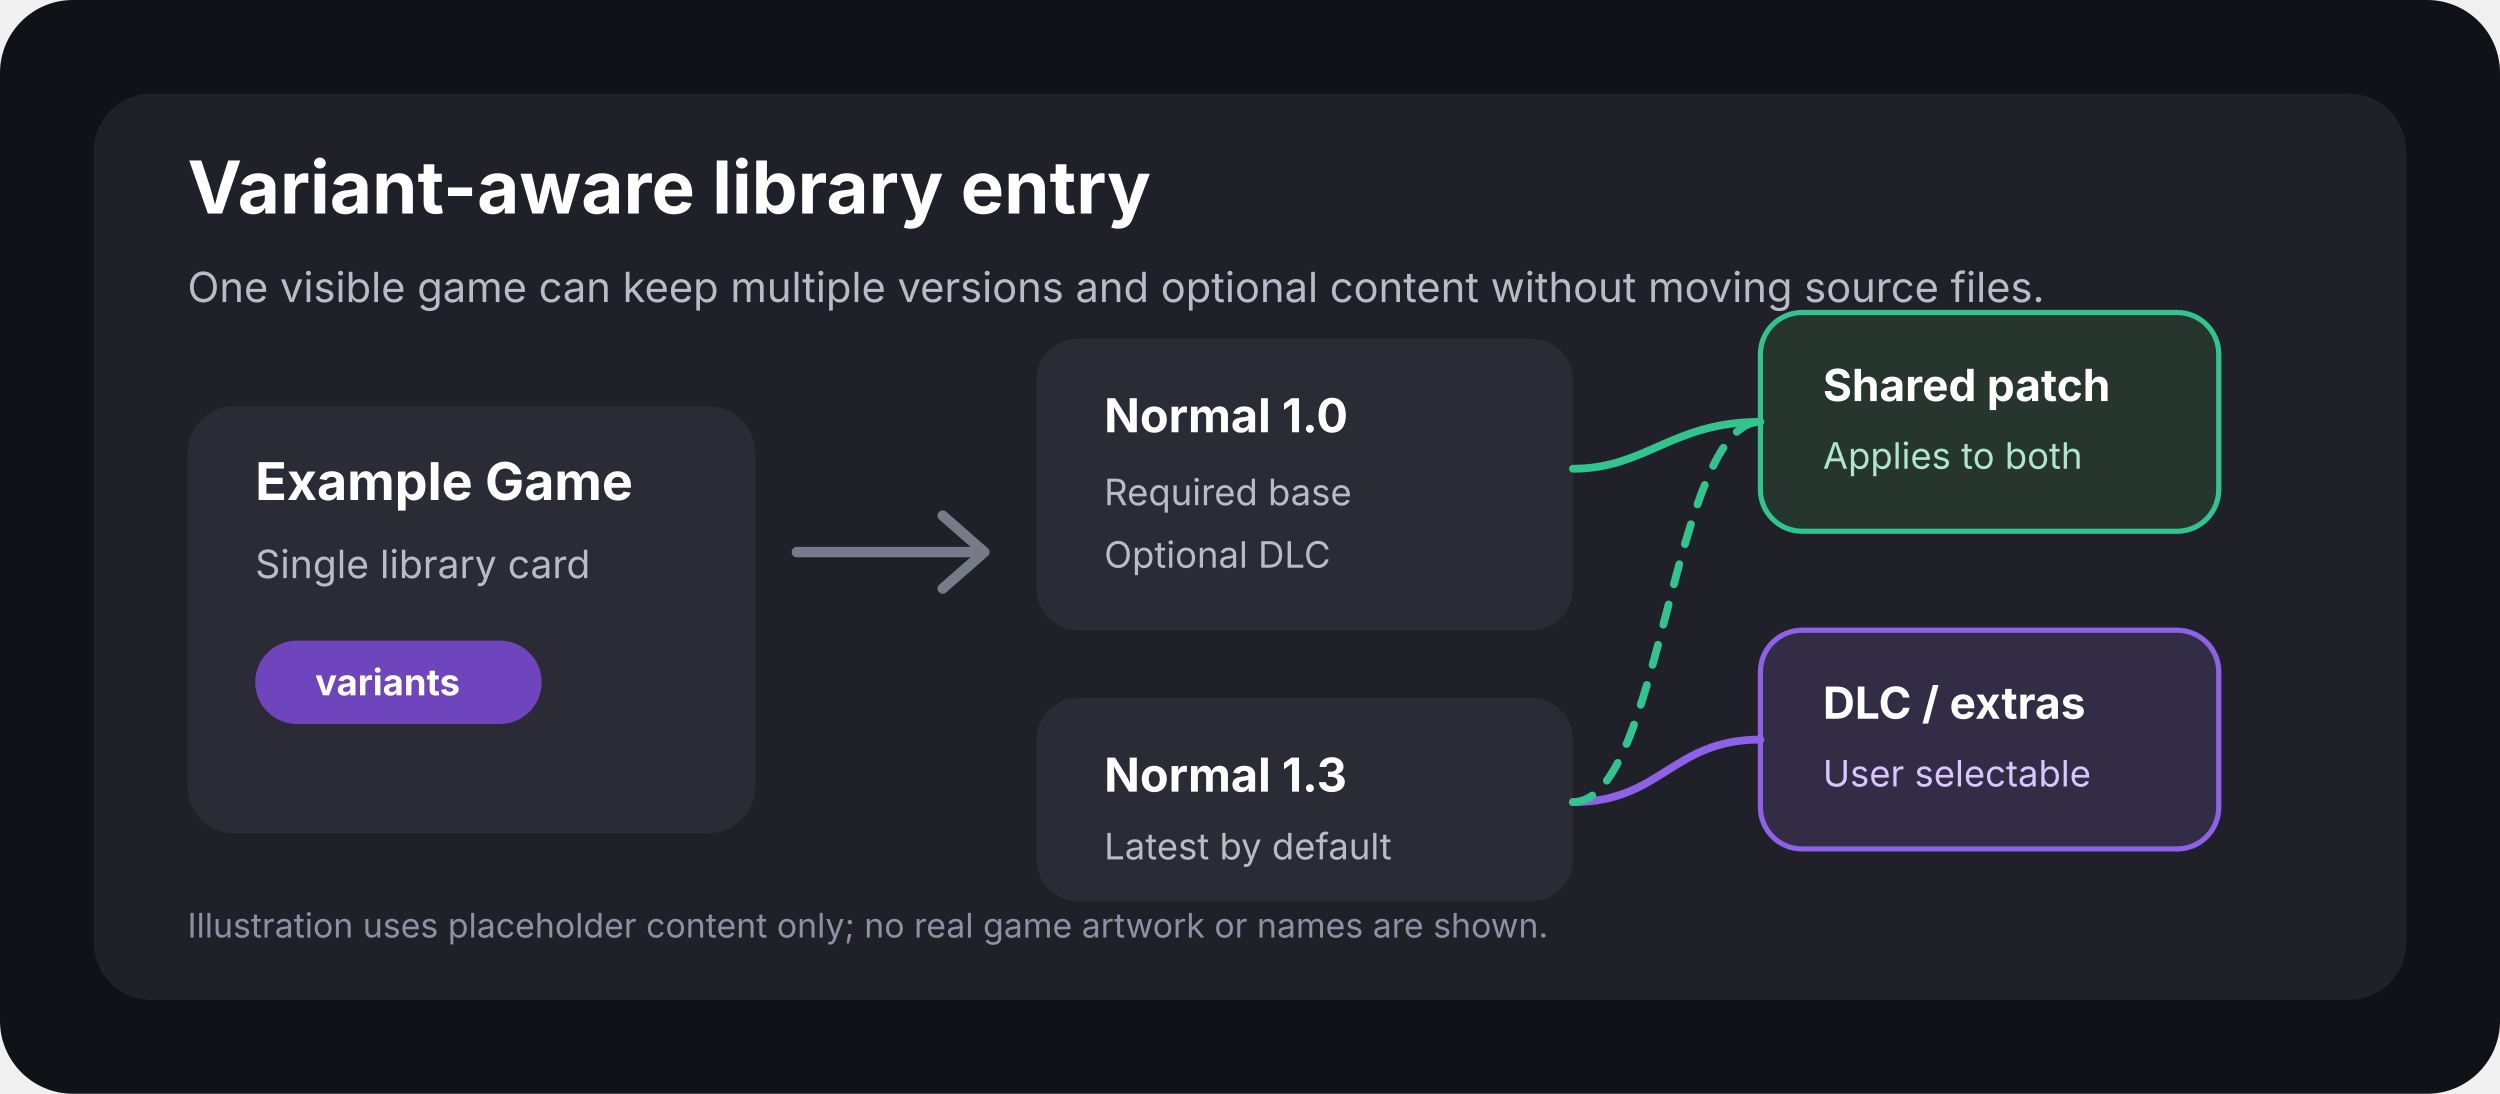
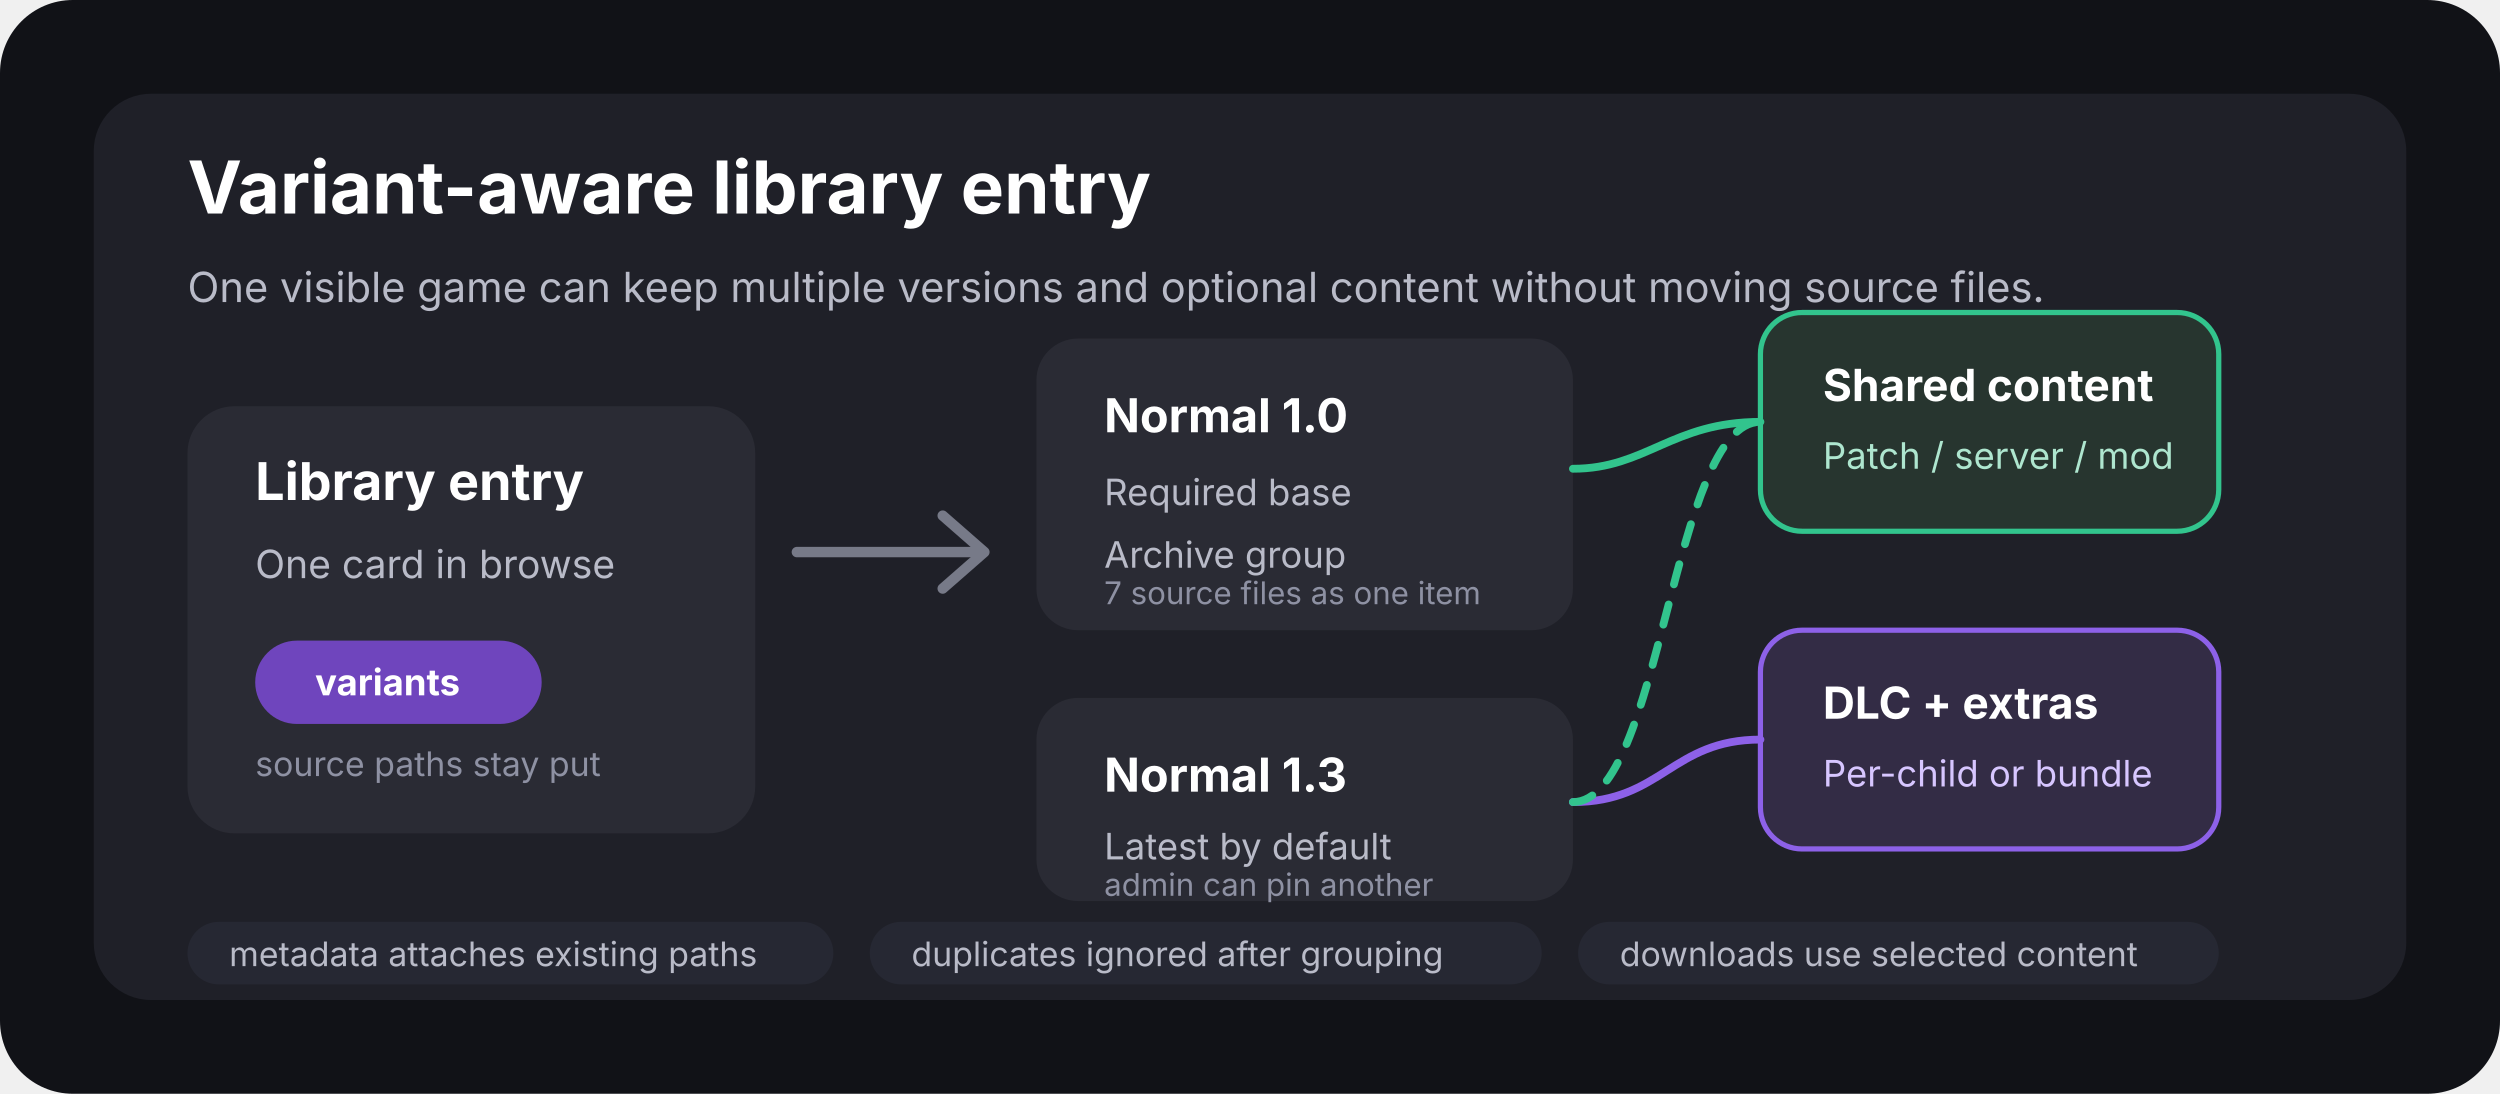
<svg xmlns="http://www.w3.org/2000/svg" width="960" height="420" viewBox="0 0 960 420" fill="none" role="img" aria-labelledby="title desc">
  <rect width="960" height="420" rx="28" fill="#111217" />
  <rect x="36" y="36" width="888" height="348" rx="22" fill="#1F2028" />
  <text x="72" y="82" fill="#FFFFFF" font-family="Inter, Segoe UI, Arial, sans-serif" font-size="28" font-weight="700">Variant-aware library entry</text>
  <text x="72" y="116" fill="#B9BBC8" font-family="Inter, Segoe UI, Arial, sans-serif" font-size="16">One visible game can keep multiple versions and optional content without moving source files.</text>
  <rect x="72" y="156" width="218" height="164" rx="18" fill="#2A2B34" />
-   <text x="98" y="192" fill="#FFFFFF" font-family="Inter, Segoe UI, Arial, sans-serif" font-size="20" font-weight="700">Example Game</text>
-   <text x="98" y="222" fill="#B9BBC8" font-family="Inter, Segoe UI, Arial, sans-serif" font-size="15">Single library card</text>
+   <text x="98" y="192" fill="#FFFFFF" font-family="Inter, Segoe UI, Arial, sans-serif" font-size="20" font-weight="700">Library entry</text>
+   <text x="98" y="222" fill="#B9BBC8" font-family="Inter, Segoe UI, Arial, sans-serif" font-size="15">One card in browse</text>
  <rect x="98" y="246" width="110" height="32" rx="16" fill="#6F45BD" />
  <text x="121" y="267" fill="#FFFFFF" font-family="Inter, Segoe UI, Arial, sans-serif" font-size="14" font-weight="700">variants</text>
+   <text x="98" y="298" fill="#8E91A3" font-family="Inter, Segoe UI, Arial, sans-serif" font-size="13">source paths stay put</text>
  <path d="M306 212H376" stroke="#777A88" stroke-width="4" stroke-linecap="round" />
  <path d="M362 198L378 212L362 226" stroke="#777A88" stroke-width="4" stroke-linecap="round" stroke-linejoin="round" />
  <rect x="398" y="130" width="206" height="112" rx="16" fill="#2A2B34" />
  <text x="424" y="166" fill="#FFFFFF" font-family="Inter, Segoe UI, Arial, sans-serif" font-size="18" font-weight="700">Normal 1.0</text>
  <text x="424" y="194" fill="#B9BBC8" font-family="Inter, Segoe UI, Arial, sans-serif" font-size="14">Required base</text>
-   <text x="424" y="218" fill="#B9BBC8" font-family="Inter, Segoe UI, Arial, sans-serif" font-size="14">Optional DLC</text>
+   <text x="424" y="218" fill="#B9BBC8" font-family="Inter, Segoe UI, Arial, sans-serif" font-size="14">Archive group</text>
+   <text x="424" y="232" fill="#8E91A3" font-family="Inter, Segoe UI, Arial, sans-serif" font-size="12">7 source files as one item</text>
  <rect x="398" y="268" width="206" height="78" rx="16" fill="#2A2B34" />
  <text x="424" y="304" fill="#FFFFFF" font-family="Inter, Segoe UI, Arial, sans-serif" font-size="18" font-weight="700">Normal 1.3</text>
  <text x="424" y="330" fill="#B9BBC8" font-family="Inter, Segoe UI, Arial, sans-serif" font-size="14">Latest by default</text>
+   <text x="424" y="344" fill="#8E91A3" font-family="Inter, Segoe UI, Arial, sans-serif" font-size="12">admin can pin another</text>
  <rect x="676" y="120" width="176" height="84" rx="16" fill="#27352F" stroke="#32C48D" stroke-width="2" />
-   <text x="700" y="154" fill="#FFFFFF" font-family="Inter, Segoe UI, Arial, sans-serif" font-size="17" font-weight="700">Shared patch</text>
-   <text x="700" y="180" fill="#AEE6CF" font-family="Inter, Segoe UI, Arial, sans-serif" font-size="14">Applies to both</text>
+   <text x="700" y="154" fill="#FFFFFF" font-family="Inter, Segoe UI, Arial, sans-serif" font-size="17" font-weight="700">Shared content</text>
+   <text x="700" y="180" fill="#AEE6CF" font-family="Inter, Segoe UI, Arial, sans-serif" font-size="14">Patch / server / mod</text>
  <rect x="676" y="242" width="176" height="84" rx="16" fill="#332C45" stroke="#8D61E8" stroke-width="2" />
-   <text x="700" y="276" fill="#FFFFFF" font-family="Inter, Segoe UI, Arial, sans-serif" font-size="17" font-weight="700">DLC / extras</text>
-   <text x="700" y="302" fill="#D7C6FF" font-family="Inter, Segoe UI, Arial, sans-serif" font-size="14">User selectable</text>
+   <text x="700" y="276" fill="#FFFFFF" font-family="Inter, Segoe UI, Arial, sans-serif" font-size="17" font-weight="700">DLC + extras</text>
+   <text x="700" y="302" fill="#D7C6FF" font-family="Inter, Segoe UI, Arial, sans-serif" font-size="14">Per-child or bundle</text>
  <path d="M604 180C632 180 642 162 676 162" stroke="#32C48D" stroke-width="3" stroke-linecap="round" />
  <path d="M604 308C638 308 642 284 676 284" stroke="#8D61E8" stroke-width="3" stroke-linecap="round" />
  <path d="M604 308C638 308 642 162 676 162" stroke="#32C48D" stroke-width="3" stroke-linecap="round" stroke-dasharray="8 8" />
-   <text x="72" y="360" fill="#8E91A3" font-family="Inter, Segoe UI, Arial, sans-serif" font-size="13">Illustration uses placeholder content only; no real game artwork or names are shown.</text>
+   <rect x="72" y="354" width="248" height="24" rx="12" fill="#262833" />
+   <text x="88" y="371" fill="#B9BBC8" font-family="Inter, Segoe UI, Arial, sans-serif" font-size="13">metadata attaches existing paths</text>
+   <rect x="334" y="354" width="258" height="24" rx="12" fill="#262833" />
+   <text x="350" y="371" fill="#B9BBC8" font-family="Inter, Segoe UI, Arial, sans-serif" font-size="13">duplicates ignored after grouping</text>
+   <rect x="606" y="354" width="246" height="24" rx="12" fill="#262833" />
+   <text x="622" y="371" fill="#B9BBC8" font-family="Inter, Segoe UI, Arial, sans-serif" font-size="13">downloads use selected content</text>
</svg>
